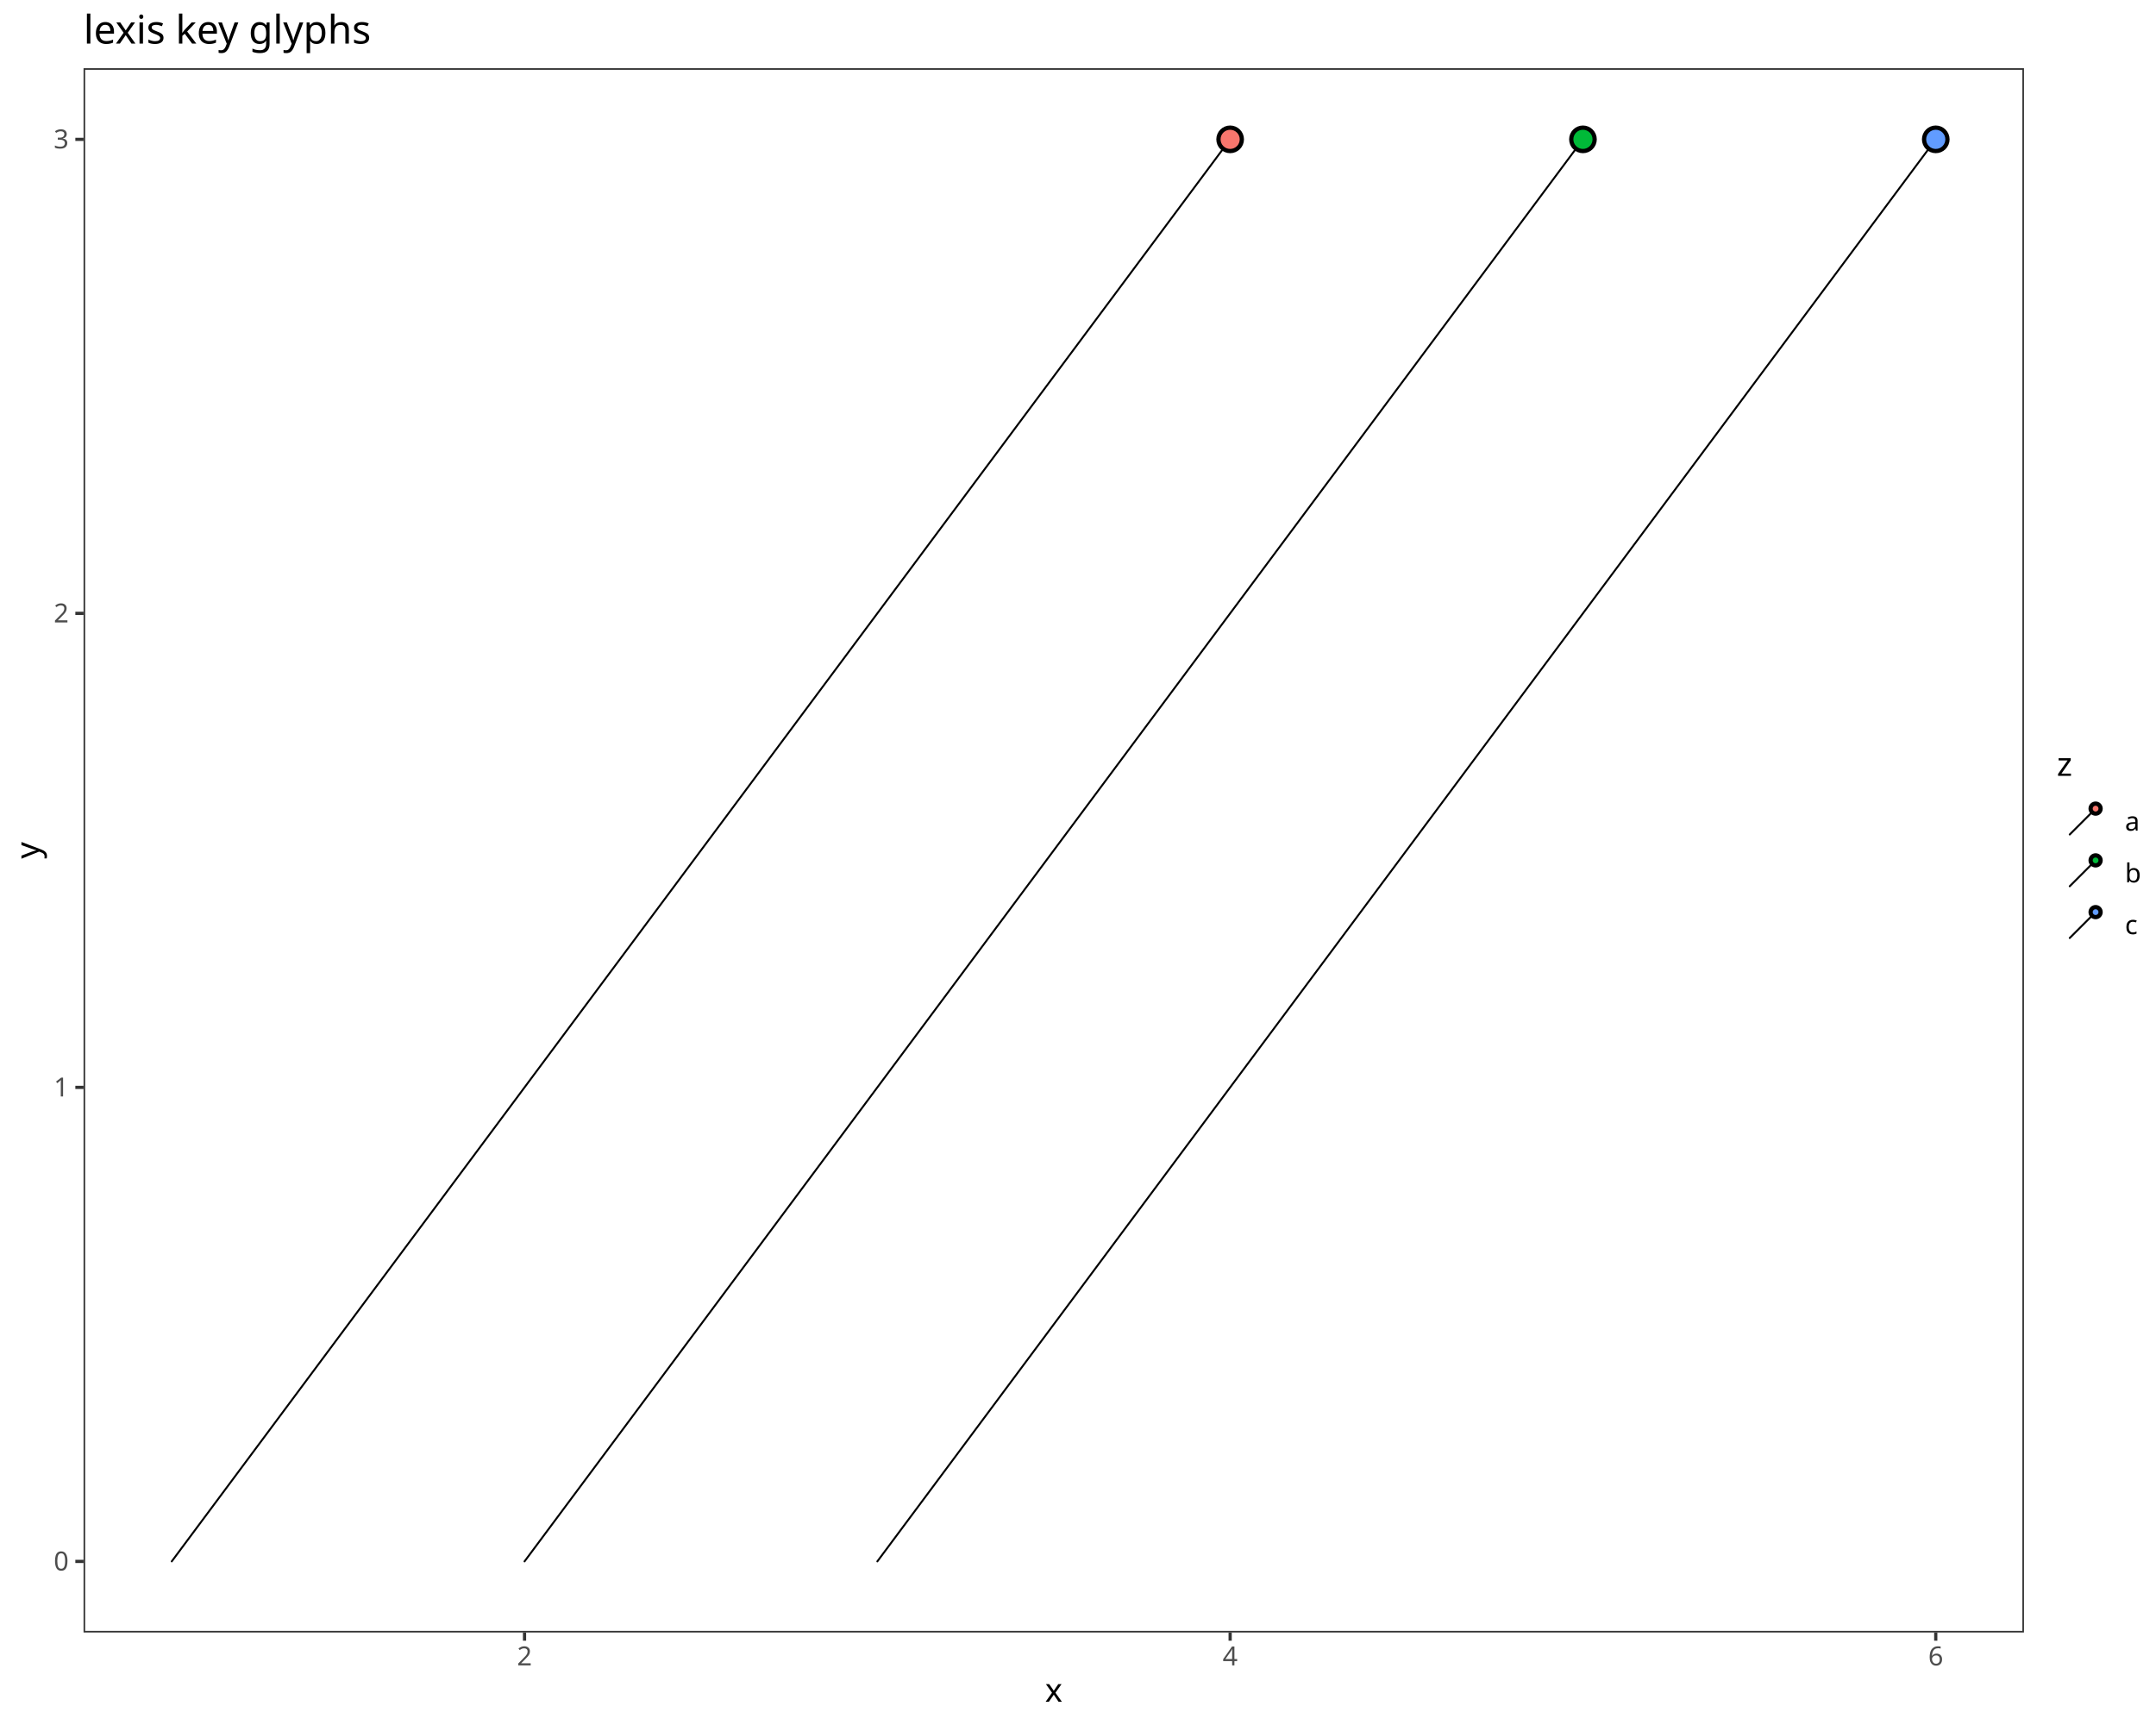
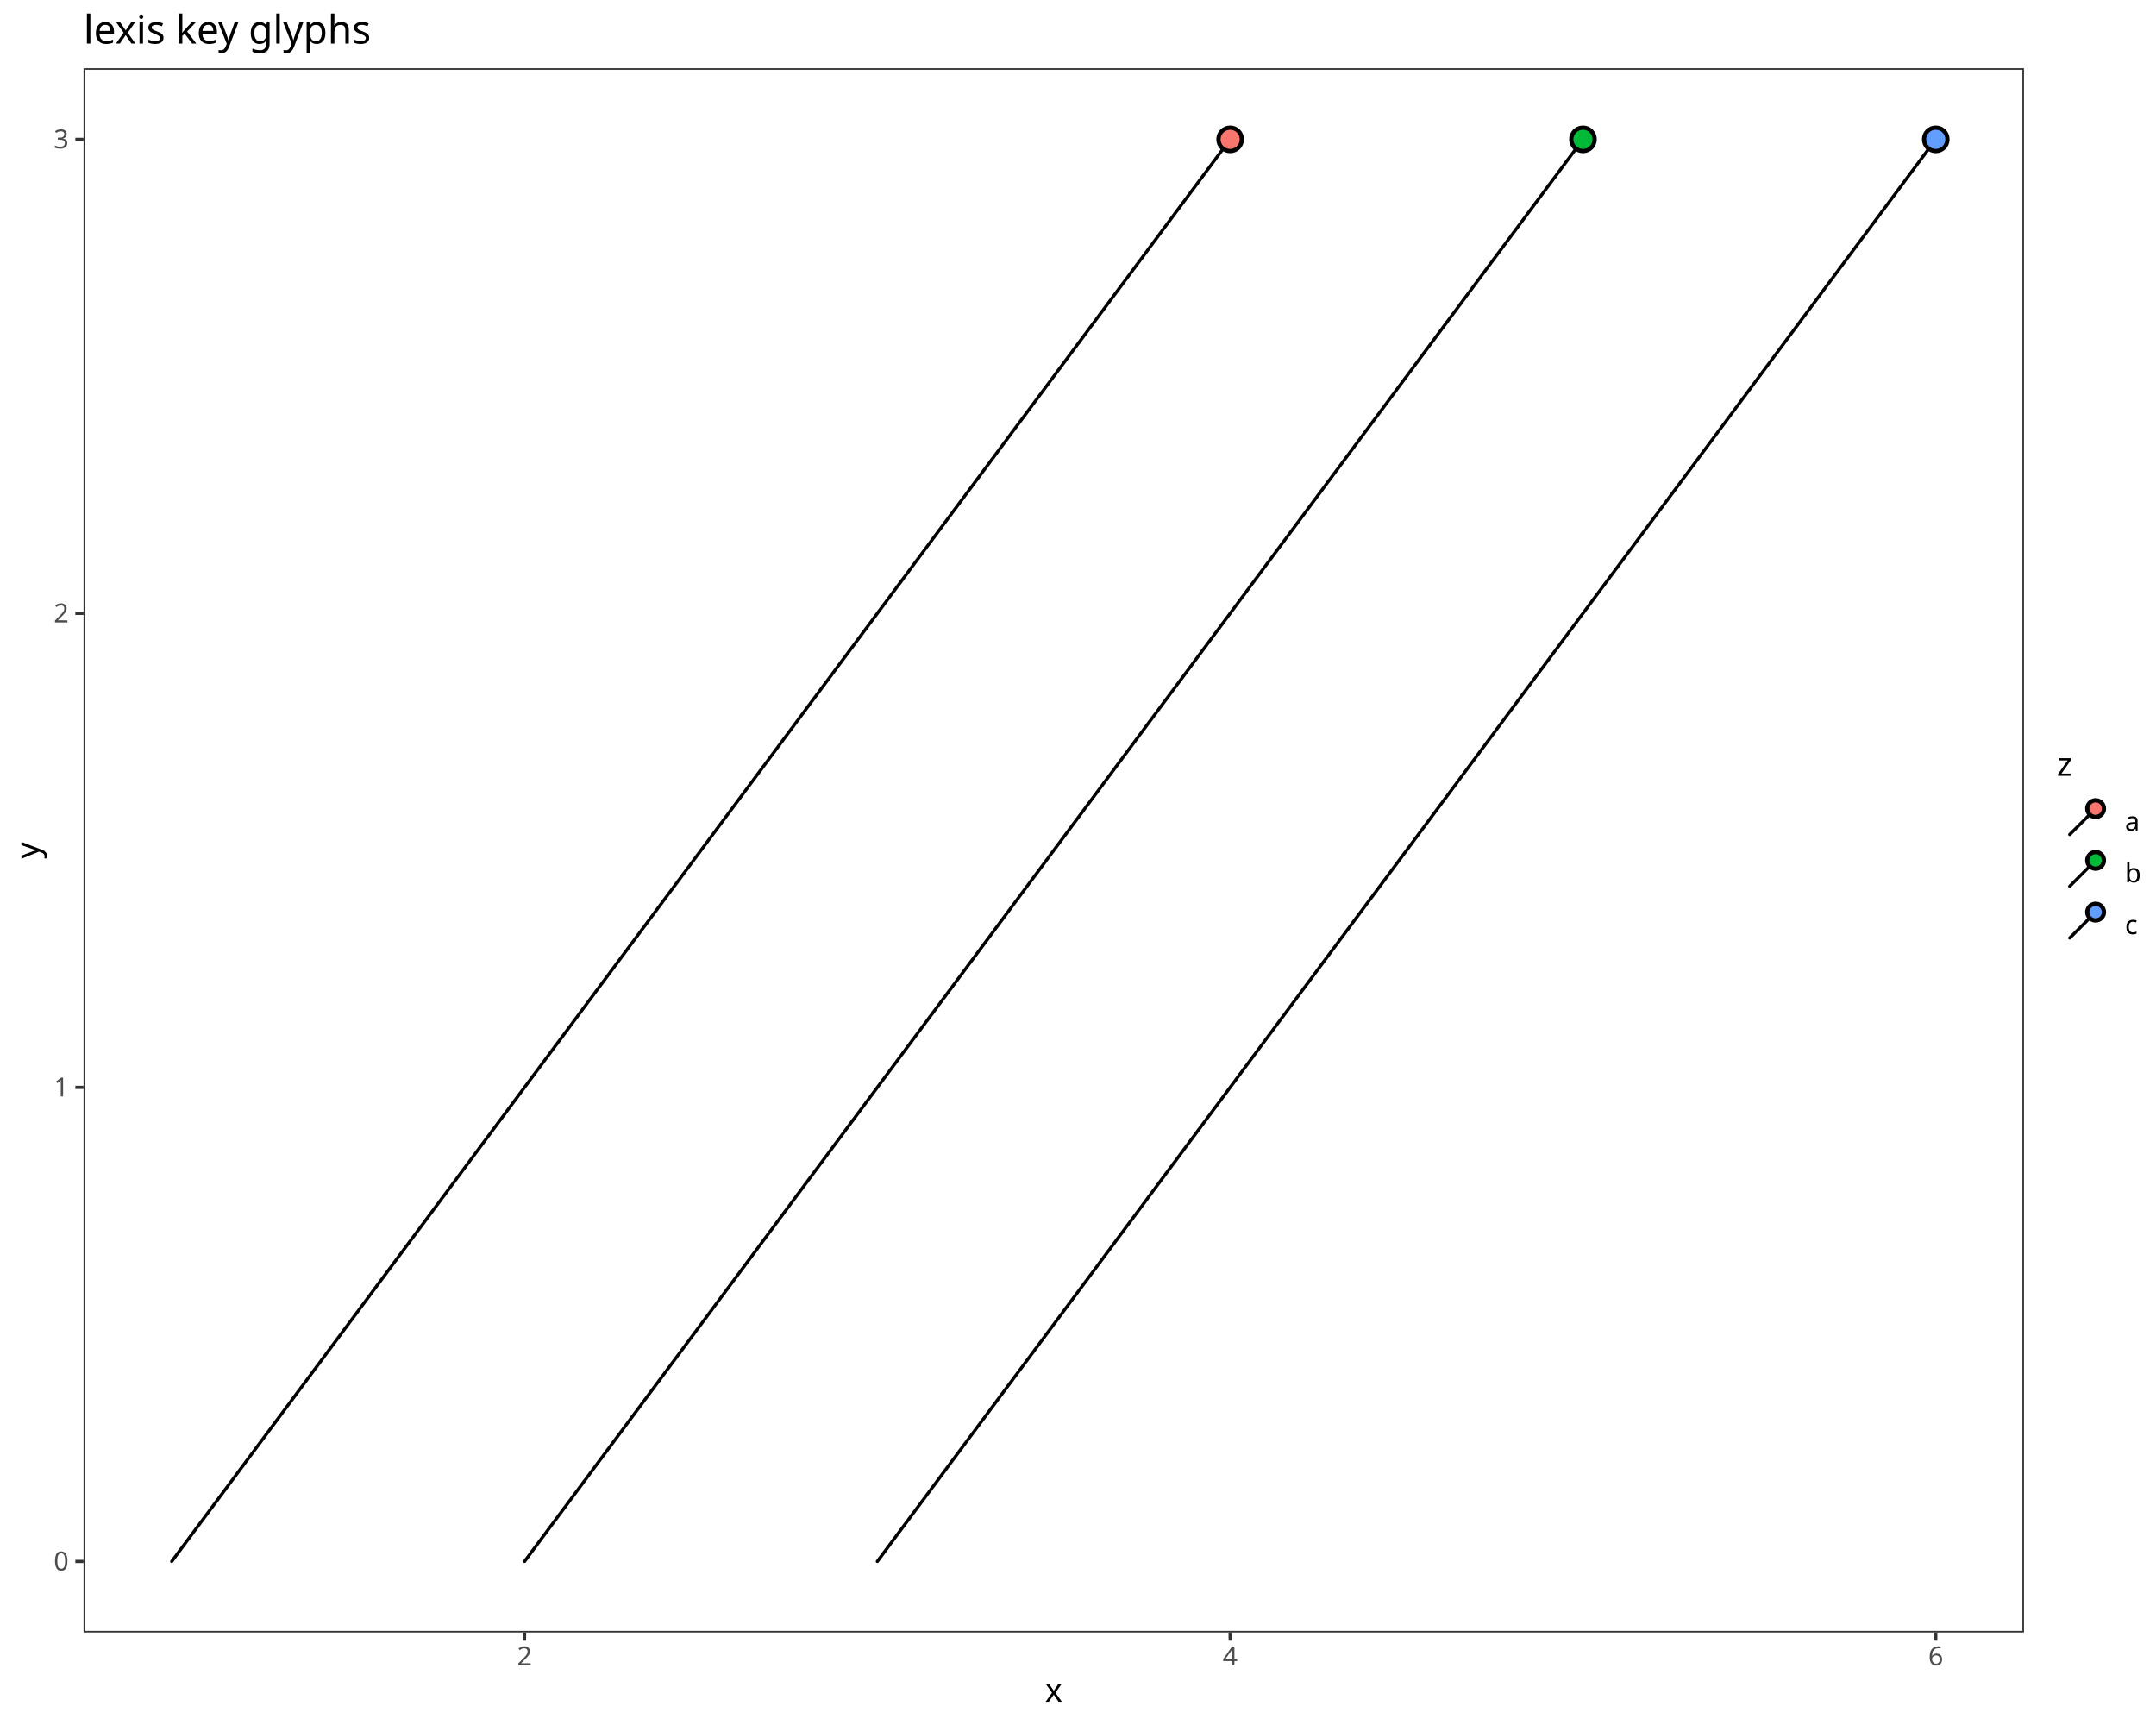
<svg xmlns="http://www.w3.org/2000/svg" class="svglite" data-engine-version="2.0" width="720.00pt" height="576.00pt" viewBox="0 0 720.00 576.00">
  <defs>
    <style type="text/css">
    .svglite line, .svglite polyline, .svglite polygon, .svglite path, .svglite rect, .svglite circle {
      fill: none;
      stroke: #000000;
      stroke-linecap: round;
      stroke-linejoin: round;
      stroke-miterlimit: 10.00;
    }
  </style>
  </defs>
  <rect width="100%" height="100%" style="stroke: none; fill: #FFFFFF;" />
  <defs>
    <clipPath id="cpMC4wMHw3MjAuMDB8MC4wMHw1NzYuMDA=">
      <rect x="0.00" y="0.00" width="720.00" height="576.00" />
    </clipPath>
  </defs>
  <g clip-path="url(#cpMC4wMHw3MjAuMDB8MC4wMHw1NzYuMDA=)">
    <rect x="0.00" y="0.00" width="720.00" height="576.00" style="stroke-width: 1.07; stroke: #FFFFFF; fill: #FFFFFF;" />
  </g>
  <defs>
    <clipPath id="cpMjcuOTB8Njc1LjkxfDIyLjc4fDU0NS4xMQ==">
      <rect x="27.90" y="22.78" width="648.01" height="522.33" />
    </clipPath>
  </defs>
  <g clip-path="url(#cpMjcuOTB8Njc1LjkxfDIyLjc4fDU0NS4xMQ==)">
    <rect x="27.90" y="22.78" width="648.01" height="522.33" style="stroke-width: 1.07; stroke: none; fill: #FFFFFF;" />
-     <line x1="57.35" y1="521.37" x2="410.81" y2="46.53" style="stroke-width: 0.64;" />
+     <line x1="57.35" y1="521.37" x2="410.81" y2="46.53" style="stroke-width: 1.07;" />
    <circle cx="410.81" cy="46.53" r="3.91" style="stroke-width: 1.42; fill: #F8766D;" />
-     <line x1="175.17" y1="521.37" x2="528.63" y2="46.53" style="stroke-width: 0.64;" />
+     <line x1="175.17" y1="521.37" x2="528.63" y2="46.53" style="stroke-width: 1.07;" />
    <circle cx="528.63" cy="46.53" r="3.91" style="stroke-width: 1.42; fill: #00BA38;" />
-     <line x1="292.99" y1="521.37" x2="646.45" y2="46.53" style="stroke-width: 0.64;" />
+     <line x1="292.99" y1="521.37" x2="646.45" y2="46.53" style="stroke-width: 1.07;" />
    <circle cx="646.45" cy="46.53" r="3.91" style="stroke-width: 1.42; fill: #619CFF;" />
    <rect x="27.90" y="22.78" width="648.01" height="522.33" style="stroke-width: 1.07; stroke: #333333;" />
  </g>
  <g clip-path="url(#cpMC4wMHw3MjAuMDB8MC4wMHw1NzYuMDA=)">
    <text x="22.97" y="524.40" text-anchor="end" style="font-size: 8.80px; fill: #4D4D4D; font-family: sans;" textLength="4.89px" lengthAdjust="spacingAndGlyphs">0</text>
    <text x="22.97" y="366.12" text-anchor="end" style="font-size: 8.80px; fill: #4D4D4D; font-family: sans;" textLength="4.89px" lengthAdjust="spacingAndGlyphs">1</text>
    <text x="22.97" y="207.84" text-anchor="end" style="font-size: 8.80px; fill: #4D4D4D; font-family: sans;" textLength="4.89px" lengthAdjust="spacingAndGlyphs">2</text>
    <text x="22.97" y="49.55" text-anchor="end" style="font-size: 8.80px; fill: #4D4D4D; font-family: sans;" textLength="4.89px" lengthAdjust="spacingAndGlyphs">3</text>
    <polyline points="25.16,521.37 27.90,521.37 " style="stroke-width: 1.07; stroke: #333333; stroke-linecap: butt;" />
    <polyline points="25.16,363.09 27.90,363.09 " style="stroke-width: 1.07; stroke: #333333; stroke-linecap: butt;" />
    <polyline points="25.16,204.81 27.90,204.81 " style="stroke-width: 1.07; stroke: #333333; stroke-linecap: butt;" />
    <polyline points="25.16,46.53 27.90,46.53 " style="stroke-width: 1.07; stroke: #333333; stroke-linecap: butt;" />
    <polyline points="175.17,547.85 175.17,545.11 " style="stroke-width: 1.07; stroke: #333333; stroke-linecap: butt;" />
    <polyline points="410.81,547.85 410.81,545.11 " style="stroke-width: 1.07; stroke: #333333; stroke-linecap: butt;" />
    <polyline points="646.45,547.85 646.45,545.11 " style="stroke-width: 1.07; stroke: #333333; stroke-linecap: butt;" />
    <text x="175.17" y="556.10" text-anchor="middle" style="font-size: 8.80px; fill: #4D4D4D; font-family: sans;" textLength="4.89px" lengthAdjust="spacingAndGlyphs">2</text>
    <text x="410.81" y="556.10" text-anchor="middle" style="font-size: 8.80px; fill: #4D4D4D; font-family: sans;" textLength="4.89px" lengthAdjust="spacingAndGlyphs">4</text>
    <text x="646.45" y="556.10" text-anchor="middle" style="font-size: 8.80px; fill: #4D4D4D; font-family: sans;" textLength="4.89px" lengthAdjust="spacingAndGlyphs">6</text>
    <text x="351.90" y="568.24" text-anchor="middle" style="font-size: 11.00px; font-family: sans;" textLength="5.50px" lengthAdjust="spacingAndGlyphs">x</text>
    <text transform="translate(13.05,283.95) rotate(-90)" text-anchor="middle" style="font-size: 11.00px; font-family: sans;" textLength="5.50px" lengthAdjust="spacingAndGlyphs">y</text>
    <rect x="686.87" y="250.36" width="27.65" height="67.17" style="stroke-width: 1.07; stroke: none; fill: #FFFFFF;" />
    <text x="686.87" y="259.07" style="font-size: 11.00px; font-family: sans;" textLength="5.50px" lengthAdjust="spacingAndGlyphs">z</text>
    <rect x="686.87" y="265.69" width="17.28" height="17.28" style="stroke-width: 1.07; stroke: none; fill: #FFFFFF;" />
-     <line x1="691.19" y1="278.65" x2="699.83" y2="270.01" style="stroke-width: 0.64;" />
-     <circle cx="699.83" cy="270.01" r="1.67" style="stroke-width: 1.42; fill: #F8766D;" />
+     <line x1="691.19" y1="278.65" x2="699.83" y2="270.01" style="stroke-width: 1.07;" />
+     <circle cx="699.83" cy="270.01" r="2.79" style="stroke-width: 1.42; fill: #F8766D;" />
    <rect x="686.87" y="282.97" width="17.28" height="17.28" style="stroke-width: 1.07; stroke: none; fill: #FFFFFF;" />
-     <line x1="691.19" y1="295.93" x2="699.83" y2="287.29" style="stroke-width: 0.64;" />
-     <circle cx="699.83" cy="287.29" r="1.67" style="stroke-width: 1.42; fill: #00BA38;" />
+     <line x1="691.19" y1="295.93" x2="699.83" y2="287.29" style="stroke-width: 1.07;" />
+     <circle cx="699.83" cy="287.29" r="2.79" style="stroke-width: 1.42; fill: #00BA38;" />
    <rect x="686.87" y="300.25" width="17.28" height="17.28" style="stroke-width: 1.07; stroke: none; fill: #FFFFFF;" />
-     <line x1="691.19" y1="313.21" x2="699.83" y2="304.57" style="stroke-width: 0.64;" />
-     <circle cx="699.83" cy="304.57" r="1.67" style="stroke-width: 1.42; fill: #619CFF;" />
+     <line x1="691.19" y1="313.21" x2="699.83" y2="304.57" style="stroke-width: 1.07;" />
+     <circle cx="699.83" cy="304.57" r="2.79" style="stroke-width: 1.42; fill: #619CFF;" />
    <text x="709.63" y="277.36" style="font-size: 8.80px; font-family: sans;" textLength="4.89px" lengthAdjust="spacingAndGlyphs">a</text>
    <text x="709.63" y="294.64" style="font-size: 8.80px; font-family: sans;" textLength="4.89px" lengthAdjust="spacingAndGlyphs">b</text>
    <text x="709.63" y="311.92" style="font-size: 8.80px; font-family: sans;" textLength="4.40px" lengthAdjust="spacingAndGlyphs">c</text>
    <text x="27.90" y="14.56" style="font-size: 13.20px; font-family: sans;" textLength="92.47px" lengthAdjust="spacingAndGlyphs">lexis key glyphs</text>
  </g>
</svg>
